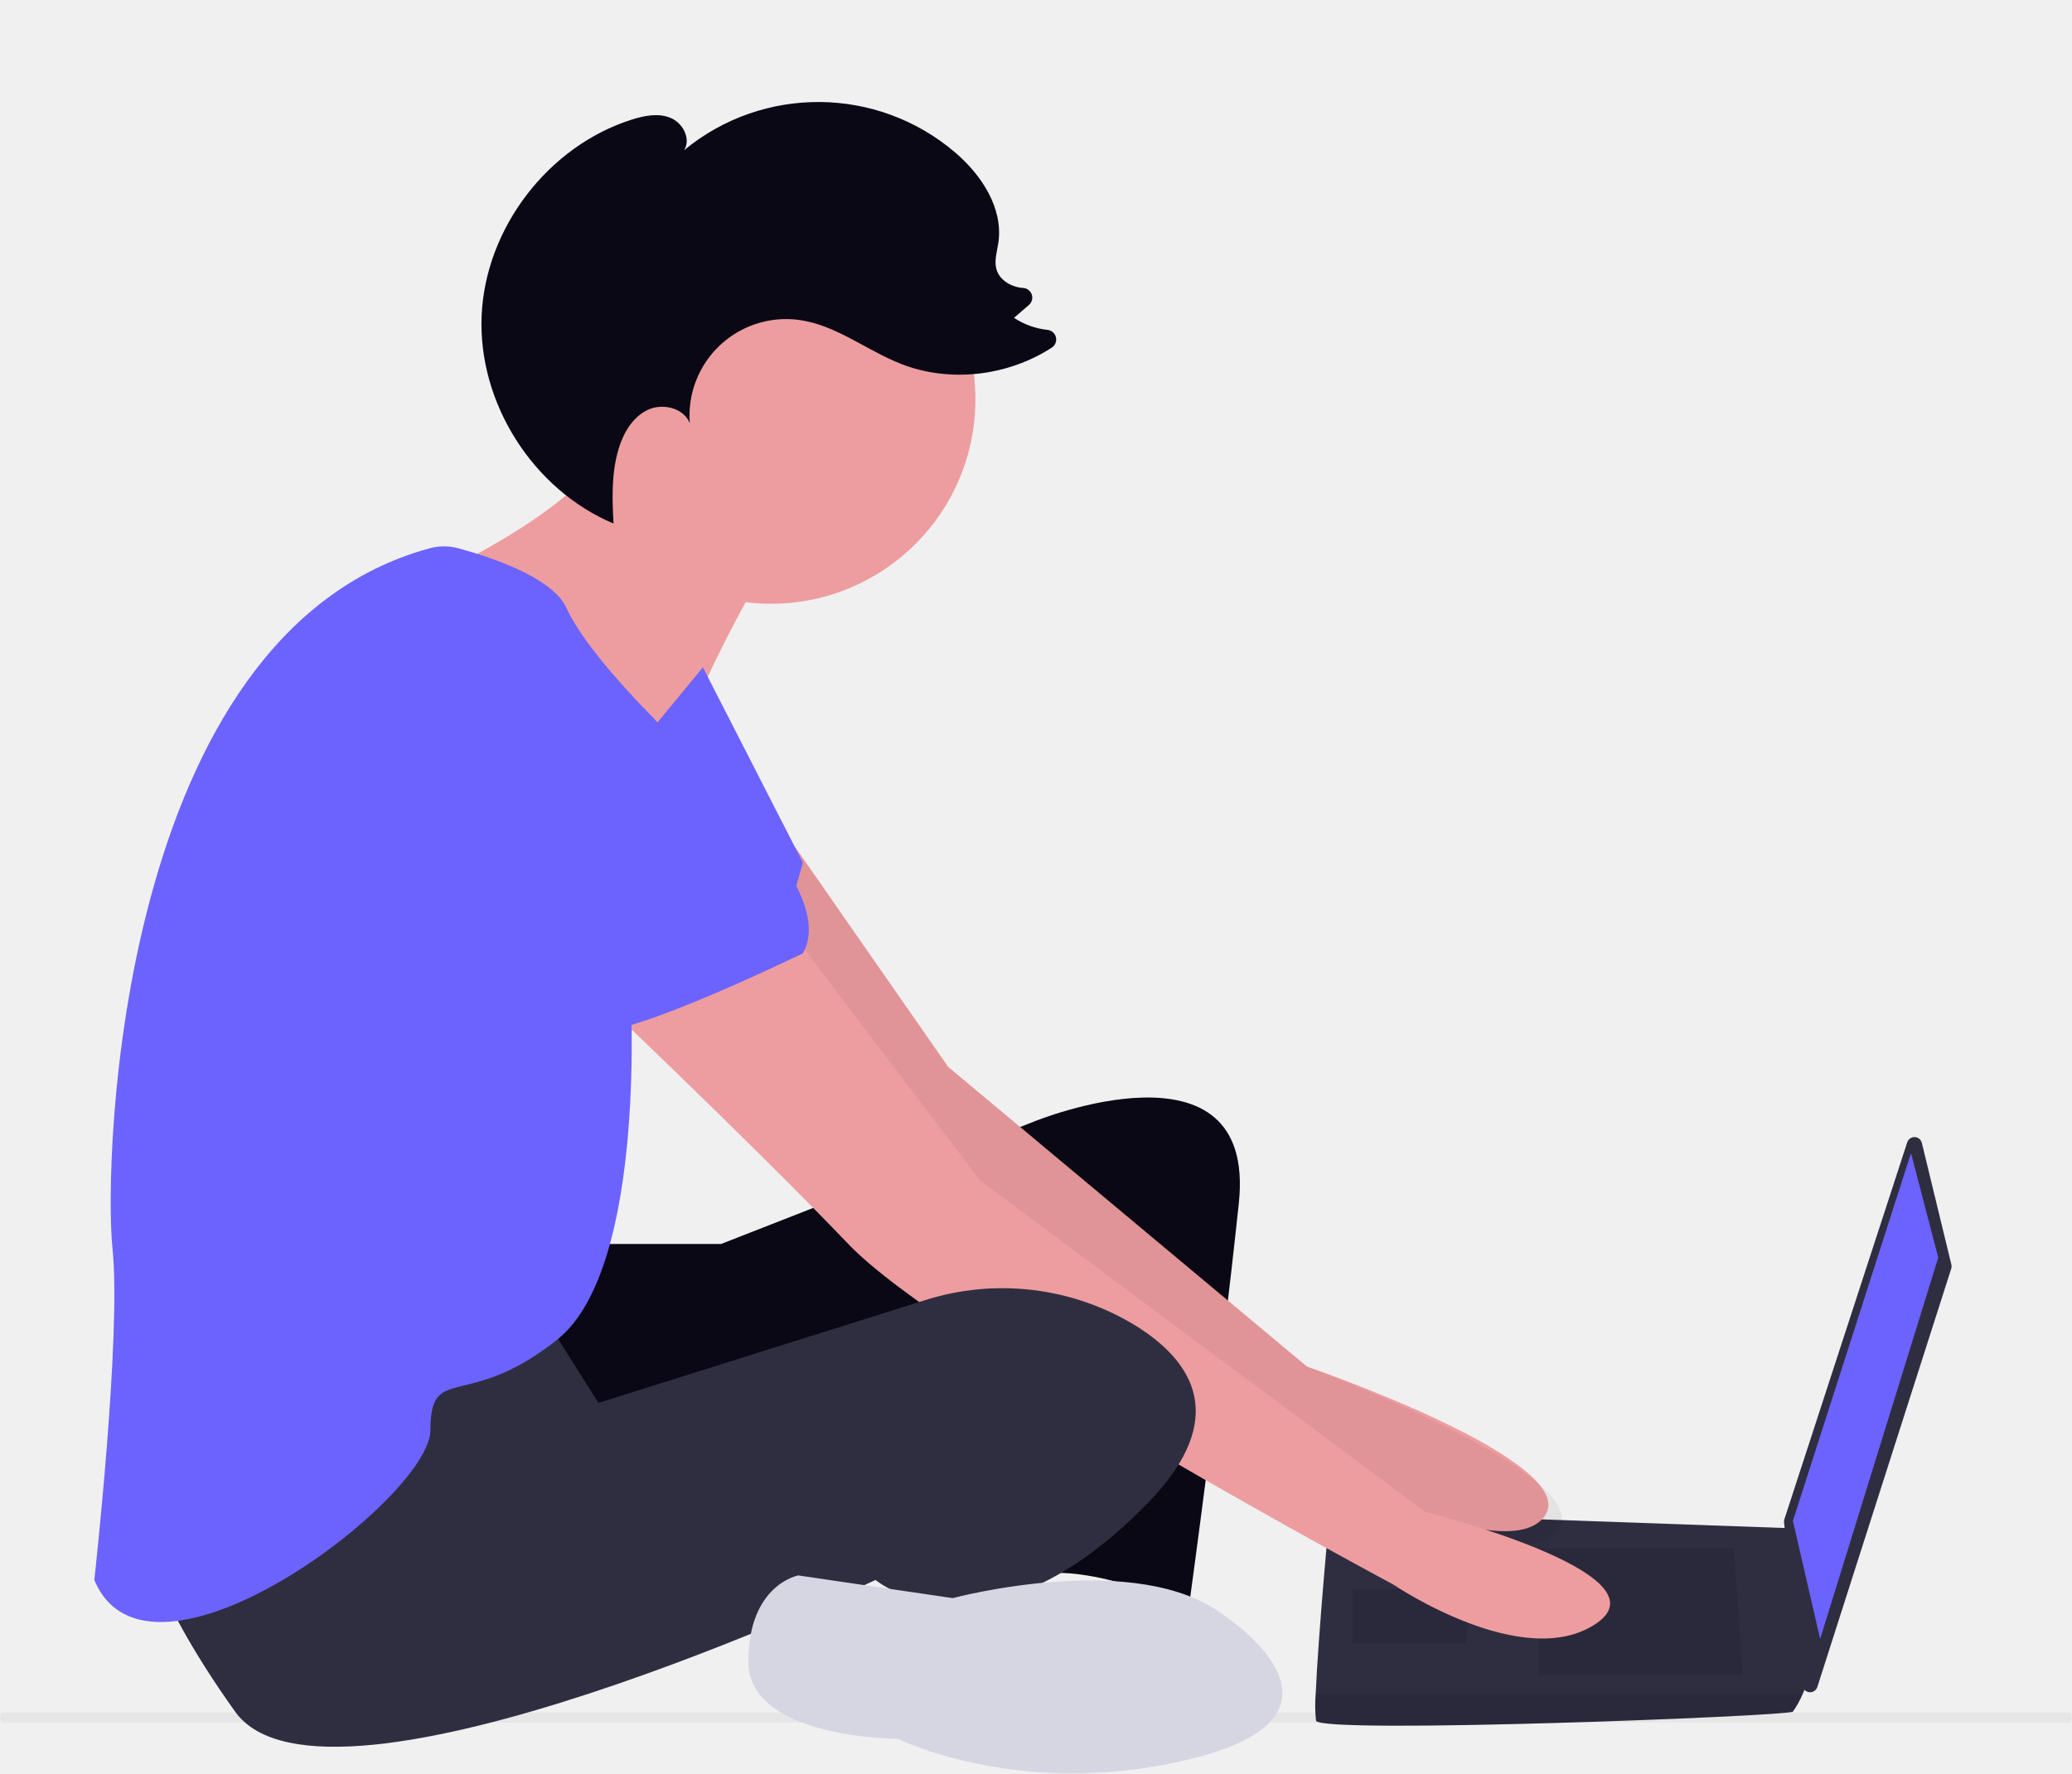
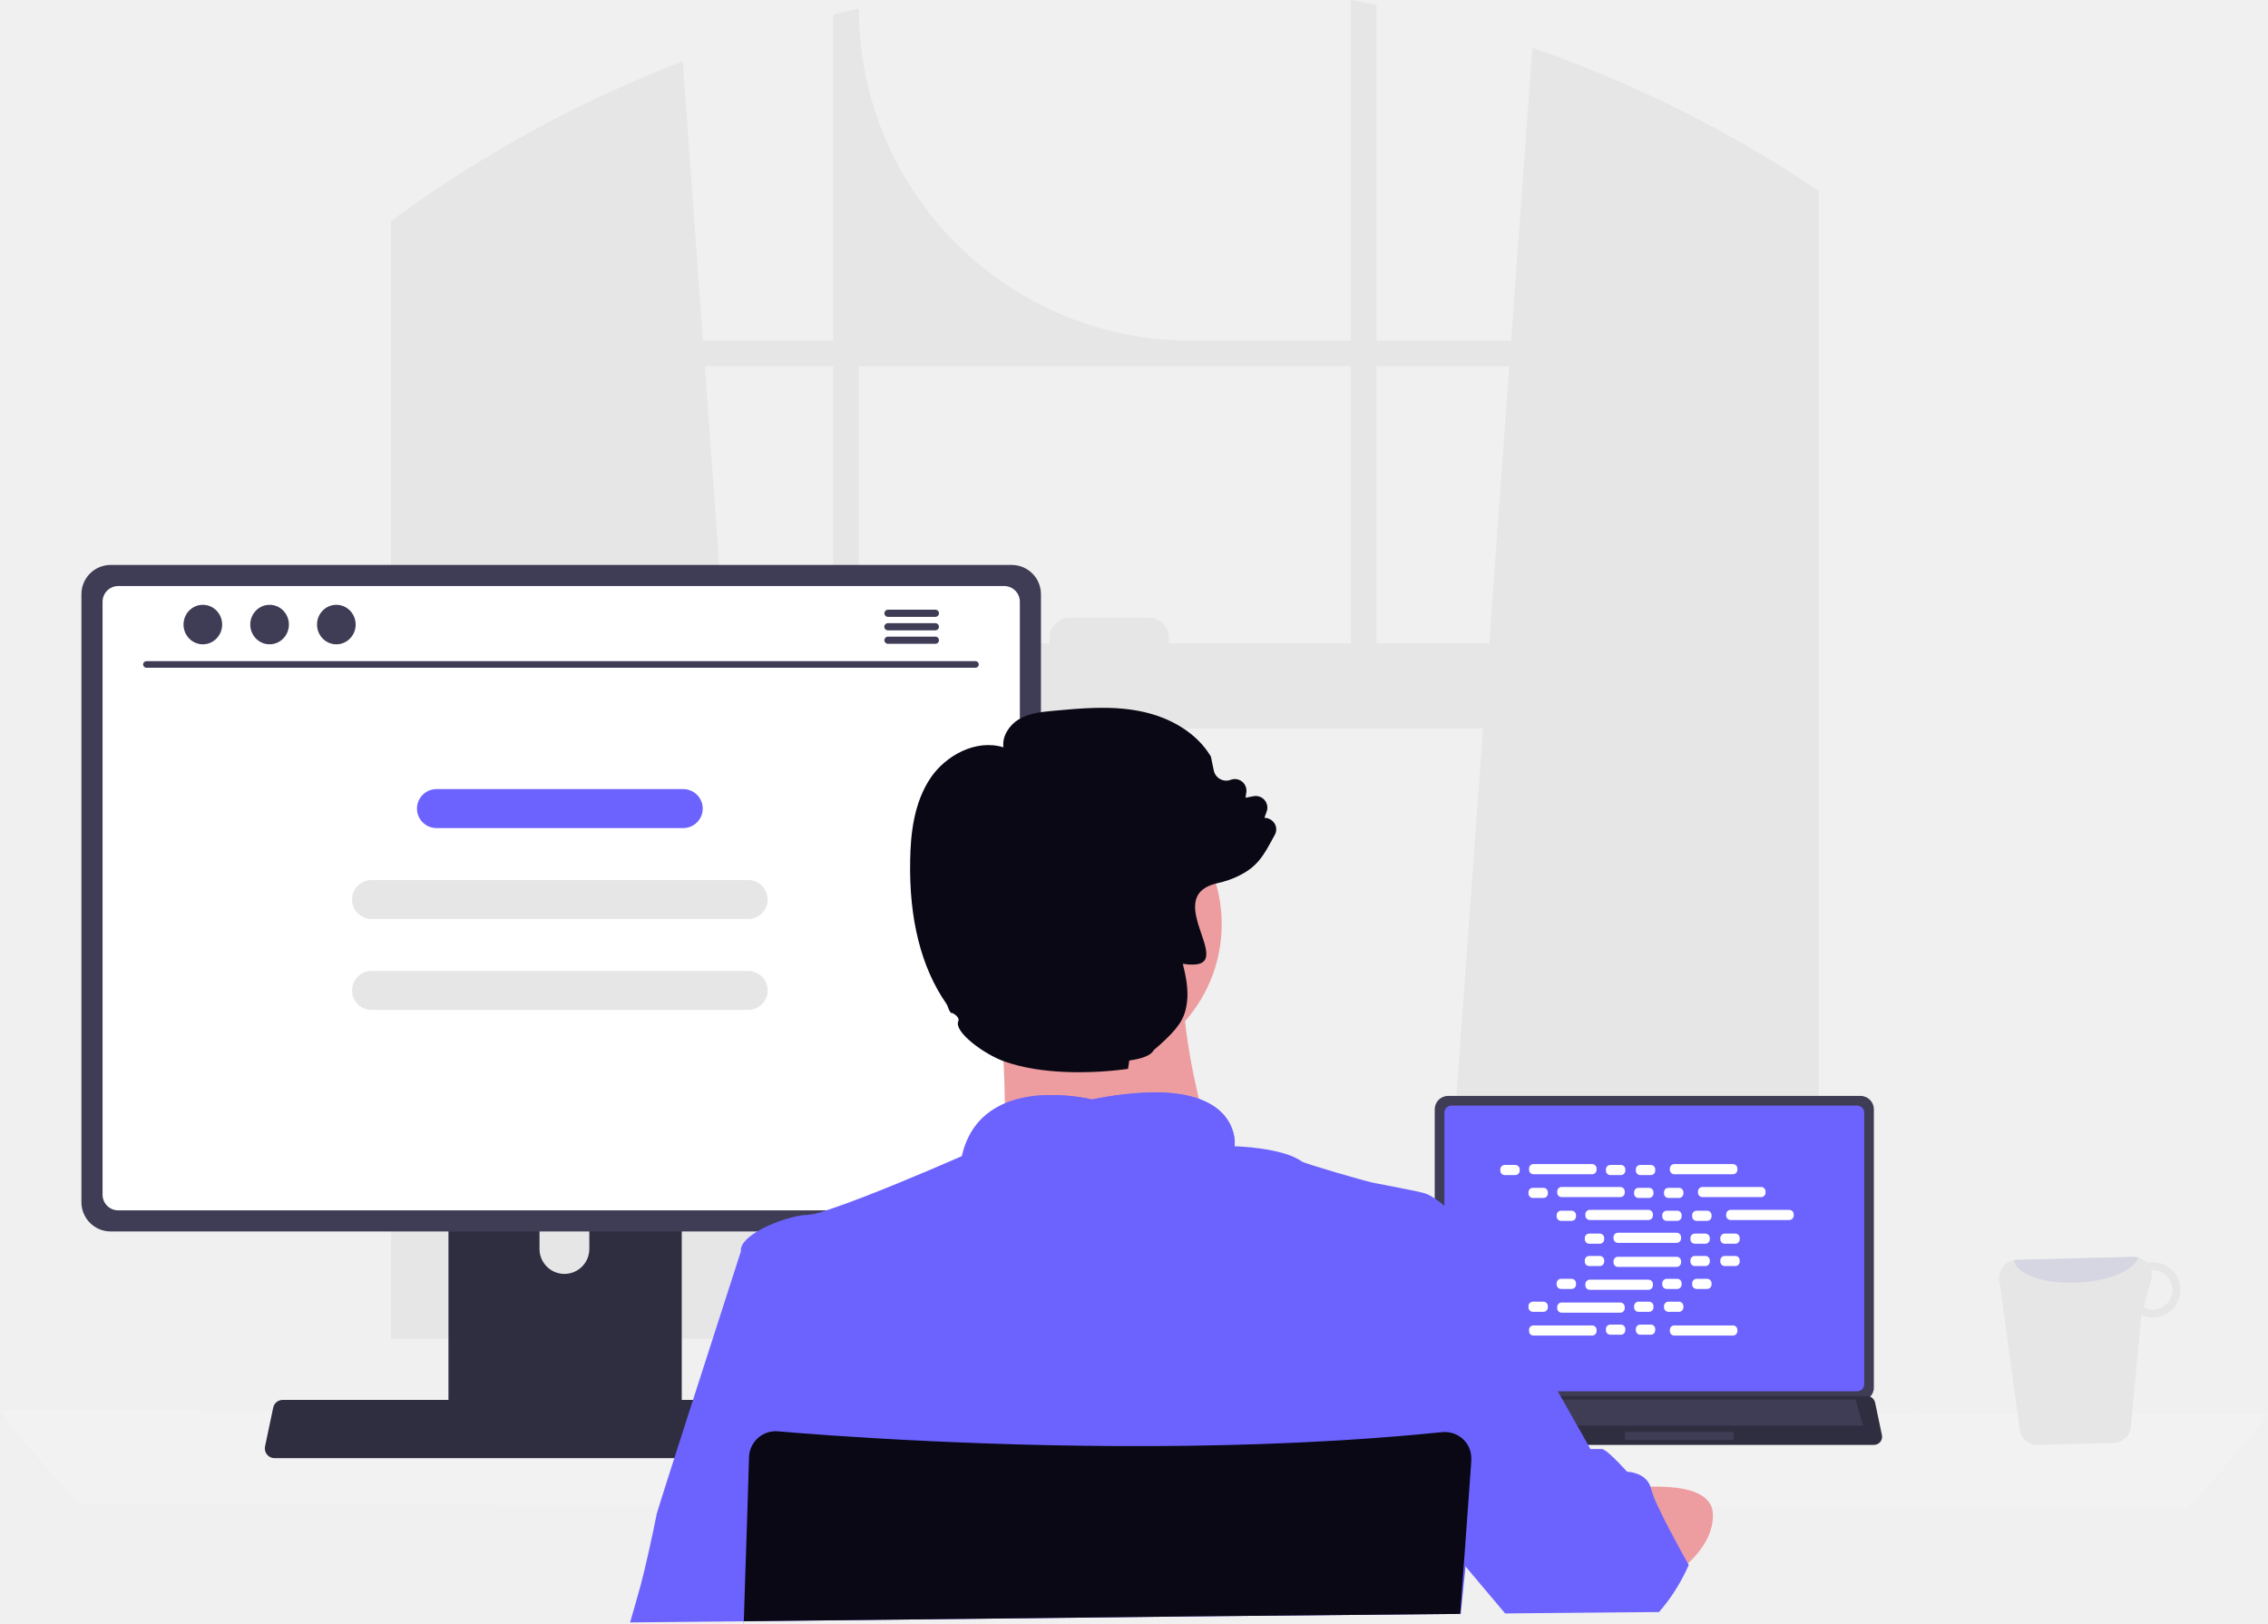
- <svg xmlns="http://www.w3.org/2000/svg" width="800.932" height="685.684" viewBox="0 0 800.932 685.684" role="img" artist="Katerina Limpitsouni" source="https://undraw.co/">
-   <g transform="translate(-673.43 -291.537)">
-     <path d="M255.615,690.678c0,1.077.589,1.953,1.32,1.956h798.284c.733,0,1.328-.876,1.328-1.956s-.595-1.956-1.328-1.956H256.943c-.731,0-1.326.867-1.328,1.945Z" transform="translate(417.815 264.968)" fill="#e6e6e6" />
-     <g transform="translate(709.893 291.537)">
-       <path d="M862.8,562.914l11.409,47.062a2.942,2.942,0,0,1-.057,1.588L822.4,773.293a2.94,2.94,0,0,1-5.72-.564l-7.159-63a2.943,2.943,0,0,1,.126-1.243l47.5-145.787a2.94,2.94,0,0,1,5.652.219Z" transform="translate(-156.371 -121.02)" fill="#2f2e41" />
-       <path d="M770.185,412.038l10.536,40.378L735.074,599.885l-10.533-45.644Z" transform="translate(-67.954 33.826)" fill="#6c63ff" />
-       <path d="M755.294,685.036c1.756,5.267,182.581-1.755,184.336-3.511a38.1,38.1,0,0,0,3.862-7.022c1.65-3.511,3.16-7.022,3.16-7.022l-7.022-56.846L760.561,604.28s-4.477,48.173-5.39,70.223a52.674,52.674,0,0,0,.123,10.534Z" transform="translate(-283.042 -19.719)" fill="#2f2e41" />
-       <path d="M770.445,458.005l3.509,49.156h-79V458.005Z" transform="translate(-136.679 140.595)" opacity="0.1" />
-       <path d="M718.935,462.825l.472-.093-2.226,21.159h-43.89V462.825Z" transform="translate(-186.994 151.575)" opacity="0.1" />
-       <path d="M755.294,635.947c1.756,5.267,182.581-1.755,184.336-3.511a38.1,38.1,0,0,0,3.862-7.022H755.171a52.674,52.674,0,0,0,.123,10.534Z" transform="translate(-283.042 29.37)" opacity="0.1" />
-       <path d="M701.736,612.7h49.156l121.135-47.4s86.024-35.112,79,31.6-19.311,156.247-19.311,156.247-38.623-17.556-59.69-12.289S865,633.763,865,633.763s-172.047,82.512-187.847,71.979-19.311-84.268-19.311-84.268Z" transform="translate(-508.622 -131.716)" fill="#090814" />
-       <path d="M725.184,526.777l59.489,85.472L923.364,728.117s108.959,37.389,91.4,58.456-105.448-28.611-105.448-28.611S749.562,642.094,744.3,633.316s-63.2-91.29-63.2-91.29Z" transform="translate(-454.624 -199.736)" fill="#ed9da0" />
-       <path d="M725.184,526.777l59.489,85.472L923.364,728.117s114.293,42.639,96.738,63.706-110.782-33.861-110.782-33.861S749.562,642.094,744.3,633.316s-63.2-91.29-63.2-91.29Z" transform="translate(-454.624 -199.736)" opacity="0.058" />
-       <path d="M774.141,543.536s-26.334,45.645-31.6,70.223-79-49.156-79-49.156l-9.656-25.456s69.345-32.478,64.079-58.812S774.141,543.536,774.141,543.536Z" transform="translate(-517.826 -318.87)" fill="#ed9da0" />
-       <circle cx="79.001" cy="79.001" r="79.001" transform="translate(182.579 75.442)" fill="#ed9da0" />
-       <path d="M753.21,537.178l71.979,94.8L997.235,760.137s94.4,23.767,66.311,43.078-78.6-14.989-78.6-14.989-173.8-93.046-210.67-131.669S668.942,552.979,668.942,552.979Z" transform="translate(-482.85 -175.577)" fill="#ed9da0" />
-       <path d="M774.467,589.243,795.534,622.6l125.73-39.555a98.857,98.857,0,0,1,82.307,9.93c21.945,13.825,35.99,35.77,4.389,68.248-63.2,64.956-105.335,29.845-105.335,29.845S690.2,791.135,655.087,741.979s-36.867-73.734-36.867-73.734S753.4,583.977,774.467,589.243Z" transform="translate(-600.664 -80.173)" fill="#2f2e41" />
-       <path d="M873.356,627.477s56.178,36.867-10.534,54.423-115.868-7.022-115.868-7.022-57.934,0-57.934-29.845,19.311-33.356,19.311-33.356l59.69,8.778S840,601.143,873.356,627.477Z" transform="translate(-436.215 -2.538)" fill="#d6d6e3" />
-       <g transform="translate(0 211.245)">
-         <path d="M724.234,506.005l38.623,75.49s-8.778,36.867-22.822,40.378S666.3,576.229,666.3,576.229Z" transform="translate(-488.986 -459.229)" fill="#6c63ff" />
-         <path d="M742.722,492.632a20.836,20.836,0,0,1,10.845.028c11.269,3.025,36.533,11.034,41.949,23.222,7.022,15.8,31.6,40.378,31.6,40.378s33.356,33.356,26.334,56.179S820.095,661.6,820.095,661.6s7.022,108.846-28.089,136.935-49.157,8.778-49.157,35.112S634,942.488,612.936,891.576c0,0,10.534-94.8,7.022-128.157C616.5,730.544,621.564,525.432,742.722,492.632Z" transform="translate(-612.936 -491.927)" fill="#6c63ff" />
-         <path d="M726.231,508.7s107.091,79,87.779,112.357c0,0-64.956,31.6-79,29.845s-68.468-63.2-82.512-68.468S631.43,482.367,726.231,508.7Z" transform="translate(-540.14 -463.68)" fill="#6c63ff" />
-       </g>
-       <path d="M31.08,37.594c4.012-3.2,8.7-6.144,13.829-5.979s10.329,4.8,9.267,9.817A81.5,81.5,0,0,1,152.26,4.654c12.747,4.5,25.247,13.494,28.175,26.69.752,3.387.913,7.1,3.028,9.852,2.667,3.468,7.769,4.253,11.97,3.033l.126-.037a3.747,3.747,0,0,1,4.528,5.29l-3.607,6.727a28.9,28.9,0,0,0,13.77-.293,3.744,3.744,0,0,1,3.976,5.827C202.334,78.07,182.465,88.614,162.189,88.49c-14.411-.088-28.97-5.055-42.994-1.741a37.346,37.346,0,0,0-25.119,52.427c-4.309-4.713-12.637-3.6-17.045,1.023s-5.548,11.517-5.1,17.887c.679,9.743,4.5,18.923,8.52,27.858-33.738-1.062-65.65-24.729-76.391-56.74C-6.73,97.061,4.574,58.738,31.08,37.594Z" transform="translate(192.224 0) rotate(21)" fill="#090814" />
+ <svg xmlns="http://www.w3.org/2000/svg" width="800" height="572.62" viewBox="0 0 800 572.62" role="img" artist="Katerina Limpitsouni" source="https://undraw.co/">
+   <g transform="translate(-28.583 -435)">
+     <path d="M878.163,227.233c-1-.664-2-1.294-3-1.936a435.517,435.517,0,0,0-91.985-44.589l-7.491,103.335H728.2V165.624c-2.989-.618-6-1.2-9.014-1.752V284.043H662.753A117.137,117.137,0,0,1,545.616,166.906h0c-3.024.653-6.025,1.352-9.026,2.1V284.043H490.627l-7.136-98.536a436.225,436.225,0,0,0-93.851,49.858c-.5.344-1.008.7-1.5,1.042-2.531,1.775-5.028,3.585-7.514,5.418V636.049H516.089l-2.394-33.158L500.523,420.835H765.779L752.607,602.891l-2.394,33.158H884.176V231.219Q881.186,229.192,878.163,227.233ZM536.591,390.769H498.347l-7.067-97.7h45.311Zm182.595,0H654.953v-1.936a7.078,7.078,0,0,0-7.09-7.078H619.939a7.075,7.075,0,0,0-7.078,7.078v1.936H545.616v-97.7H719.186Zm9.014,0v-97.7h46.834l-7.067,97.7Z" transform="translate(-214.08 271.129)" fill="#e6e6e6" />
+     <path d="M206.59,598.162a316.829,316.829,0,0,0,28.591,33.158L978,632.466a316.84,316.84,0,0,0,28.591-33.159Z" transform="translate(-178.007 334.261)" fill="#f2f2f2" />
+     <path d="M702.02,506.061v98.163a4.721,4.721,0,0,0,4.718,4.718H852.2a4.722,4.722,0,0,0,4.718-4.718V506.061a4.724,4.724,0,0,0-4.718-4.713H706.738a4.724,4.724,0,0,0-4.718,4.713Z" transform="translate(-167.359 320.188)" fill="#3f3d56" />
+     <path d="M705,506.849v95.73a2.526,2.526,0,0,0,2.521,2.521h143.04a2.526,2.526,0,0,0,2.521-2.521v-95.73a2.527,2.527,0,0,0-2.521-2.527H707.521A2.527,2.527,0,0,0,705,506.849Z" transform="translate(-166.926 320.62)" fill="#6c63ff" />
+     <path d="M699.446,609.93A2.829,2.829,0,0,0,701.672,611H857.433a2.866,2.866,0,0,0,2.8-3.454l-2.418-11.485a2.871,2.871,0,0,0-1.785-2.082,2.775,2.775,0,0,0-1.017-.192H704.08a2.776,2.776,0,0,0-1.017.192,2.871,2.871,0,0,0-1.785,2.082l-2.418,11.485a2.864,2.864,0,0,0,.585,2.389Z" transform="translate(-167.827 333.625)" fill="#2f2e41" />
+     <rect width="4.797" height="2.878" rx="0.488" transform="translate(542.16 932.354) rotate(180)" fill="#3f3d56" />
+     <rect width="4.797" height="2.878" rx="0.488" transform="translate(542.274 937.151) rotate(180)" fill="#3f3d56" />
+     <path d="M.559,0H37.82a.559.559,0,0,1,.559.559v1.76a.559.559,0,0,1-.559.559H.559A.559.559,0,0,1,0,2.319V.559A.559.559,0,0,1,.559,0Z" transform="translate(640.14 942.909) rotate(180)" fill="#3f3d56" />
+     <rect width="6.833" height="3.576" rx="1.561" transform="translate(557.798 845.887)" fill="#fff" />
+     <rect width="6.833" height="3.576" rx="1.561" transform="translate(595.05 845.887)" fill="#fff" />
+     <rect width="6.833" height="3.576" rx="1.561" transform="translate(605.604 845.887)" fill="#fff" />
+     <rect width="23.819" height="3.576" rx="1.561" transform="translate(567.931 845.588)" fill="#fff" />
+     <rect width="23.819" height="3.576" rx="1.561" transform="translate(617.599 845.588)" fill="#fff" />
+     <rect width="6.833" height="3.576" rx="1.561" transform="translate(567.732 853.957)" fill="#fff" />
+     <rect width="6.833" height="3.576" rx="1.561" transform="translate(604.983 853.957)" fill="#fff" />
+     <rect width="6.833" height="3.576" rx="1.561" transform="translate(615.538 853.957)" fill="#fff" />
+     <rect width="23.819" height="3.576" rx="1.561" transform="translate(577.865 853.659)" fill="#fff" />
+     <rect width="23.819" height="3.576" rx="1.561" transform="translate(627.532 853.659)" fill="#fff" />
+     <rect width="6.833" height="3.576" rx="1.561" transform="translate(577.666 862.029)" fill="#fff" />
+     <rect width="6.833" height="3.576" rx="1.561" transform="translate(614.916 862.029)" fill="#fff" />
+     <rect width="6.833" height="3.576" rx="1.561" transform="translate(625.471 862.029)" fill="#fff" />
+     <rect width="23.819" height="3.576" rx="1.561" transform="translate(587.798 861.73)" fill="#fff" />
+     <rect width="23.819" height="3.576" rx="1.561" transform="translate(637.466 861.73)" fill="#fff" />
+     <rect width="6.833" height="3.576" rx="1.561" transform="translate(587.599 870.099)" fill="#fff" />
+     <rect width="6.833" height="3.576" rx="1.561" transform="translate(624.85 870.099)" fill="#fff" />
+     <rect width="6.833" height="3.576" rx="1.561" transform="translate(635.404 870.099)" fill="#fff" />
+     <rect width="23.819" height="3.576" rx="1.561" transform="translate(597.732 869.801)" fill="#fff" />
+     <rect width="6.833" height="3.576" rx="1.561" transform="translate(595.05 902.193)" fill="#fff" />
+     <rect width="6.833" height="3.576" rx="1.561" transform="translate(605.604 902.193)" fill="#fff" />
+     <rect width="23.819" height="3.576" rx="1.561" transform="translate(617.599 902.491)" fill="#fff" />
+     <rect width="6.833" height="3.576" rx="1.561" transform="translate(557.798 902.193)" fill="#fff" />
+     <rect width="23.819" height="3.576" rx="1.561" transform="translate(567.931 902.491)" fill="#fff" />
+     <rect width="6.833" height="3.576" rx="1.561" transform="translate(567.732 894.122)" fill="#fff" />
+     <rect width="6.833" height="3.576" rx="1.561" transform="translate(604.983 894.122)" fill="#fff" />
+     <rect width="6.833" height="3.576" rx="1.561" transform="translate(615.538 894.122)" fill="#fff" />
+     <rect width="23.819" height="3.576" rx="1.561" transform="translate(577.865 894.42)" fill="#fff" />
+     <rect width="6.833" height="3.576" rx="1.561" transform="translate(577.666 886.051)" fill="#fff" />
+     <rect width="6.833" height="3.576" rx="1.561" transform="translate(614.916 886.051)" fill="#fff" />
+     <rect width="6.833" height="3.576" rx="1.561" transform="translate(625.471 886.051)" fill="#fff" />
+     <rect width="23.819" height="3.576" rx="1.561" transform="translate(587.798 886.349)" fill="#fff" />
+     <rect width="6.833" height="3.576" rx="1.561" transform="translate(587.599 877.98)" fill="#fff" />
+     <rect width="6.833" height="3.576" rx="1.561" transform="translate(624.85 877.98)" fill="#fff" />
+     <rect width="6.833" height="3.576" rx="1.561" transform="translate(635.404 877.98)" fill="#fff" />
+     <rect width="23.819" height="3.576" rx="1.561" transform="translate(597.732 878.278)" fill="#fff" />
+     <path d="M398.28,501.855V619.324h82.295V501.855a3.949,3.949,0,0,0-2.783-3.78,3.636,3.636,0,0,0-1.18-.183H402.254A3.967,3.967,0,0,0,398.28,501.855ZM430.4,542.218a8.785,8.785,0,1,1,17.57,0v13.63a8.785,8.785,0,1,1-17.57,0Z" transform="translate(-211.513 319.685)" fill="#2f2e41" />
+     <path d="M398.06,600.632V611.96a2.229,2.229,0,0,0,2.211,2.222h78.378a2.222,2.222,0,0,0,2.211-2.222V600.632Z" transform="translate(-211.545 334.62)" fill="#3f3d56" />
+     <path d="M285.25,348.139V562.621a10.316,10.316,0,0,0,10.308,10.308H613.4a10.316,10.316,0,0,0,10.308-10.308V348.139a10.322,10.322,0,0,0-10.308-10.3H295.558a10.321,10.321,0,0,0-10.308,10.3Z" transform="translate(-227.944 296.419)" fill="#3f3d56" />
+     <path d="M291.76,349.863V559.03a5.519,5.519,0,0,0,5.509,5.509H609.806a5.519,5.519,0,0,0,5.509-5.509V349.863a5.521,5.521,0,0,0-5.509-5.521H297.269A5.521,5.521,0,0,0,291.76,349.863Z" transform="translate(-226.998 297.364)" fill="#fff" />
+     <path d="M342.5,614.239a3.377,3.377,0,0,0,2.657,1.271H531.094a3.422,3.422,0,0,0,3.344-4.123l-2.886-13.71a3.428,3.428,0,0,0-2.13-2.485,3.313,3.313,0,0,0-1.214-.229H348.03a3.316,3.316,0,0,0-1.214.229,3.427,3.427,0,0,0-2.13,2.485l-2.886,13.71A3.419,3.419,0,0,0,342.5,614.239Z" transform="translate(-219.734 333.796)" fill="#2f2e41" />
+     <path d="M597.848,369.794H305.409a1.163,1.163,0,1,1,0-2.326h292.44a1.163,1.163,0,1,1,0,2.326Z" transform="translate(-225.183 300.726)" fill="#3f3d56" />
+     <ellipse cx="6.815" cy="6.967" rx="6.815" ry="6.967" transform="translate(93.317 648.321)" fill="#3f3d56" />
+     <ellipse cx="6.815" cy="6.967" rx="6.815" ry="6.967" transform="translate(116.861 648.321)" fill="#3f3d56" />
+     <ellipse cx="6.815" cy="6.967" rx="6.815" ry="6.967" transform="translate(140.405 648.321)" fill="#3f3d56" />
+     <path d="M0,0H138.582l2.729,9.163H0Z" transform="translate(544.477 928.654)" fill="#3f3d56" />
+     <path d="M550.486,351.622H533.763a1.266,1.266,0,0,0,0,2.531h16.722a1.266,1.266,0,1,0,0-2.531Z" transform="translate(-191.998 298.422)" fill="#3f3d56" />
+     <path d="M550.489,355.772H533.767a1.266,1.266,0,1,0,0,2.532h16.722a1.266,1.266,0,1,0,0-2.531Z" transform="translate(-192.002 299.025)" fill="#3f3d56" />
+     <path d="M550.486,359.922H533.763a1.266,1.266,0,0,0,0,2.531h16.722a1.266,1.266,0,1,0,0-2.531Z" transform="translate(-191.998 299.629)" fill="#3f3d56" />
+     <g transform="translate(733.68 878.293)">
+       <path d="M900.245,605.468a6.468,6.468,0,0,0,6.233,4.366l26.706-.687a6.38,6.38,0,0,0,6.029-4.695l3.779-40.411a9.873,9.873,0,0,0,4.272.878,9.739,9.739,0,0,0-.489-19.472,8.249,8.249,0,0,0-1.75.182,6.6,6.6,0,0,0-4.913-2.12l-41.079,1.061a5.89,5.89,0,0,0-1.013.126,6.416,6.416,0,0,0-4.912,8.331Zm43.522-44.17,2.689-9.63a6.557,6.557,0,0,0,.021-3.4c.13,0,.246-.062.376-.062a6.966,6.966,0,1,1,.326,13.929A6.556,6.556,0,0,1,943.767,561.3Z" transform="translate(-892.779 -543.508)" fill="#e6e6e6" />
+       <path d="M897.978,544.7c.875,5,10.715,8.522,22.546,7.911,10.88-.5,19.776-4.322,21.406-8.849a6.072,6.072,0,0,0-1.859-.248l-41.079,1.061a5.9,5.9,0,0,0-1.013.126Z" transform="translate(-892.737 -543.508)" fill="#d6d6e3" />
+     </g>
+     <g transform="translate(250.837 684.649)">
+       <path d="M608.259,538.318s-88.873,10.718-80.387,0c3.073-3.877,3.921-15.363,3.751-28.448-.054-3.975-.2-8.092-.4-12.192-.983-19.65-3.349-38.854-3.349-38.854s77.708-36.621,68.776-7.592c-3.573,11.728-2.4,28.2.313,43.659.795,4.511,1.715,8.932,2.68,13.13A307.827,307.827,0,0,0,608.259,538.318Z" transform="translate(-399.458 -372.022)" fill="#ed9da0" />
+       <path d="M424.283,703.042v-.75l156.862-1.706,95.572-.893h.268l-.1,1.322.134-1.322h.17v-.152l1.224-12.013.464-4.546.143-1.42.125-1.188,5.52-18.409,5.52-18.382,4.645-15.479,7.092-23.652s-4.019-9.379-6.252-12.058-11-21.856-11-21.856-12.523-17.292-20.856-19.382c-3.492-.893-10.388-2.081-17.712-3.573-2.742-.554-23.758-6.624-25.009-7.467-6.565-4.814-23.018-5.359-23.652-5.359h0a.382.382,0,0,1,0-.063v-.08a9.146,9.146,0,0,0,0-1.125,7.175,7.175,0,0,0-.08-1.25,1.127,1.127,0,0,0-.063-.447c-.045-.322-.1-.661-.179-1.018a4.473,4.473,0,0,0-.107-.473,15.378,15.378,0,0,0-1.117-3.117c-.063-.143-.143-.295-.214-.438a16.294,16.294,0,0,0-1.518-2.349c-.116-.152-.241-.313-.375-.464a17.487,17.487,0,0,0-2.43-2.358c-.241-.188-.491-.384-.75-.563a4.172,4.172,0,0,0-.456-.322l-.795-.518-.741-.429c-.652-.357-1.34-.706-2.09-1.036-.232-.107-.482-.205-.732-.3s-.643-.25-.974-.375h-.054l-.67-.268c-.509-.17-1.027-.322-1.572-.473l-.831-.214-.893-.205-.893-.188c-.893-.179-1.849-.339-2.849-.464l-1.018-.125-1.045-.107-1.081-.089-1.536-.089-1.786-.063a111.389,111.389,0,0,0-23.448,2.494,64.549,64.549,0,0,0-16.3-1.5h-.777l-.893.054H528.6l-1.152.107a8.563,8.563,0,0,0-1.161.134c-.384.054-.786.1-1.17.161l-.589.1c-.581.1-1.17.205-1.786.33q-.295.054-.589.134c-.777.17-1.554.375-2.322.607-.384.107-.768.232-1.152.366-.2.054-.384.125-.572.2l-.572.205-.563.223-.67.268c-.339.143-.67.295-1,.456-.188.08-.375.17-.554.268s-.366.179-.536.277a24.783,24.783,0,0,0-5.547,3.912l-.456.438-.447.456c-.152.152-.295.313-.438.473a21.268,21.268,0,0,0-1.626,2.01c-.143.188-.277.375-.411.572a23.843,23.843,0,0,0-1.536,2.608c-.116.214-.223.438-.33.652a29.205,29.205,0,0,0-1.786,4.689q-.25.893-.456,1.786s-18.909,8.343-34.593,14.381c-4.171,1.608-8.1,3.064-11.388,4.162-.956.321-1.849.616-2.68.893a23.849,23.849,0,0,1-5.582,1.286,17.553,17.553,0,0,0-2.68.25c-7.208,1.17-19.561,6.252-20.91,11.353a3.294,3.294,0,0,0-.089,1.25s-29.377,90.954-29.7,92.624c-1.3,6.806-4.2,19.766-5.627,25.009-1.063,3.912-2.608,9.271-3.671,12.951a1.253,1.253,0,0,1-.089.313l40.042-.393v.75h.125Z" transform="translate(-384.17 -380.107)" fill="#6c63ff" />
+       <path d="M611.55,533.527c-25.9,4.77-74.671,3.742-95.75,3.019,7.726-27.689,45.4-18.275,45.4-18.275C607.835,508.964,611.407,528.275,611.55,533.527Z" transform="translate(-398.229 -380.111)" fill="#6c63ff" />
+       <path d="M776.94,672.225s30.511-4.689,31.11,8.709-15.559,22.758-15.559,22.758Z" transform="translate(-426.121 -396.736)" fill="#ed9da0" />
+       <path d="M791.874,692.2s-.795,1.893-2.26,4.636a61.634,61.634,0,0,1-8.039,11.763l-.241.259h-1.447l-51.573.473h-1.233l-.152-.179-10-11.87-3.769-4.475-.152-.188-.321-.375-.179-.214-.232-.277-7.333-8.7,2.68-11.165,4.564-18.811.116-.456.893-3.573.634-2.68,2.126-8.735,7.288-30.056,12.951,6.7L749.85,638.4l7.333,12.951H761.2c.759,0,2.5,1.465,4.252,3.153.625.6,1.25,1.233,1.786,1.786,1.59,1.643,2.849,3.055,2.849,3.055s6.511.143,8.262,5.27a6.249,6.249,0,0,1,.223.759,35.994,35.994,0,0,0,2.26,5.859c1.152,2.51,2.6,5.359,4.064,8.208,2.724,5.225,5.493,10.2,6.511,12l.125.223Z" transform="translate(-418.431 -389.916)" fill="#6c63ff" />
+       <path d="M429.08,717.336v-.75l156.862-1.706,95.572-.893h.268v-.152l.893-12,.384-5.359,1.465-20.2,1.152-15.988v-.393a9.484,9.484,0,0,0-.1-2.206.269.269,0,0,0,0-.089,9.282,9.282,0,0,0-1.786-4.144,9.414,9.414,0,0,0-8.414-3.573c-10.817,1.108-21.74,1.992-32.673,2.68-1.492.107-2.983.2-4.466.277-70.509,4.189-140.383.795-178.192-1.786l-2.68-.2c-6.547-.465-12.022-.893-16.238-1.259a9.414,9.414,0,0,0-10.039,7.619,9.827,9.827,0,0,0-.161,1.465l-.607,19.793-.831,25.072-.393,12.826v1Z" transform="translate(-388.967 -394.4)" fill="#090814" />
+       <ellipse cx="51.737" cy="51.737" rx="51.737" ry="51.737" transform="translate(105.21 24.575)" fill="#ed9da0" />
+       <path d="M670.988,405.522a4.365,4.365,0,0,0-3.123-1.382l.778-2.16a4.1,4.1,0,0,0-4.6-5.457l-2.833.546.267-1.893a4.1,4.1,0,0,0-5.492-4.435,4.373,4.373,0,0,1-3.762-.267,4.466,4.466,0,0,1-2.229-3.031l-.987-4.76-.1-.255c-4.807-8.012-14.049-13.84-25.359-15.977-10.067-1.916-20.389-.94-30.34-.023-3.948.372-8.406.79-12.122,3.065-3.158,1.951-5.829,5.852-5.283,9.788-9.811-3.007-20.331,3-25.544,10.566-6.177,9.01-7.187,20.3-7.35,29.12-.441,20.877,3.867,37.957,12.772,50.775.65.929.813,2.868,2.1,3.518l-.267-.43c1.44.72,2.9,1.881,2.357,3.123-1.567,3.576,8.848,11.483,16.186,14.1,13.388,4.772,31.187,4.366,43.7,2.647l.441-2.961c4.517-.615,7.7-1.788,8.592-3.623,1.579-1.347,2.926-2.554,4.1-3.669l.012-.012c.023-.023.07-.058.093-.081,5.655-5.422,6.967-8.511,7.559-13.213.569-4.61-.441-9.289-1.475-13.5,21.759,3.367-8.569-23.176,11.7-28.308a6.308,6.308,0,0,1,.708-.174c.592-.139,1.184-.279,1.753-.441a30.7,30.7,0,0,0,7.8-3.332c5.666-3.448,7.536-8.023,10.462-13.178a3.978,3.978,0,0,0-.522-4.679Z" transform="translate(-444.113 -365.348)" fill="#090814" />
+     </g>
+     <g transform="translate(152.761 713.325)">
+       <path d="M6.872,0H93.92a6.872,6.872,0,1,1,0,13.744H6.872A6.872,6.872,0,0,1,6.872,0Z" transform="translate(22.907 0)" fill="#6c63ff" />
+       <path d="M6.872,0H139.735a6.872,6.872,0,0,1,0,13.744H6.872A6.872,6.872,0,0,1,6.872,0Z" transform="translate(0 32.07)" fill="#e6e6e6" />
+       <path d="M6.872,0H139.735a6.872,6.872,0,0,1,0,13.744H6.872A6.872,6.872,0,0,1,6.872,0Z" transform="translate(0 64.141)" fill="#e6e6e6" />
    </g>
  </g>
</svg>
